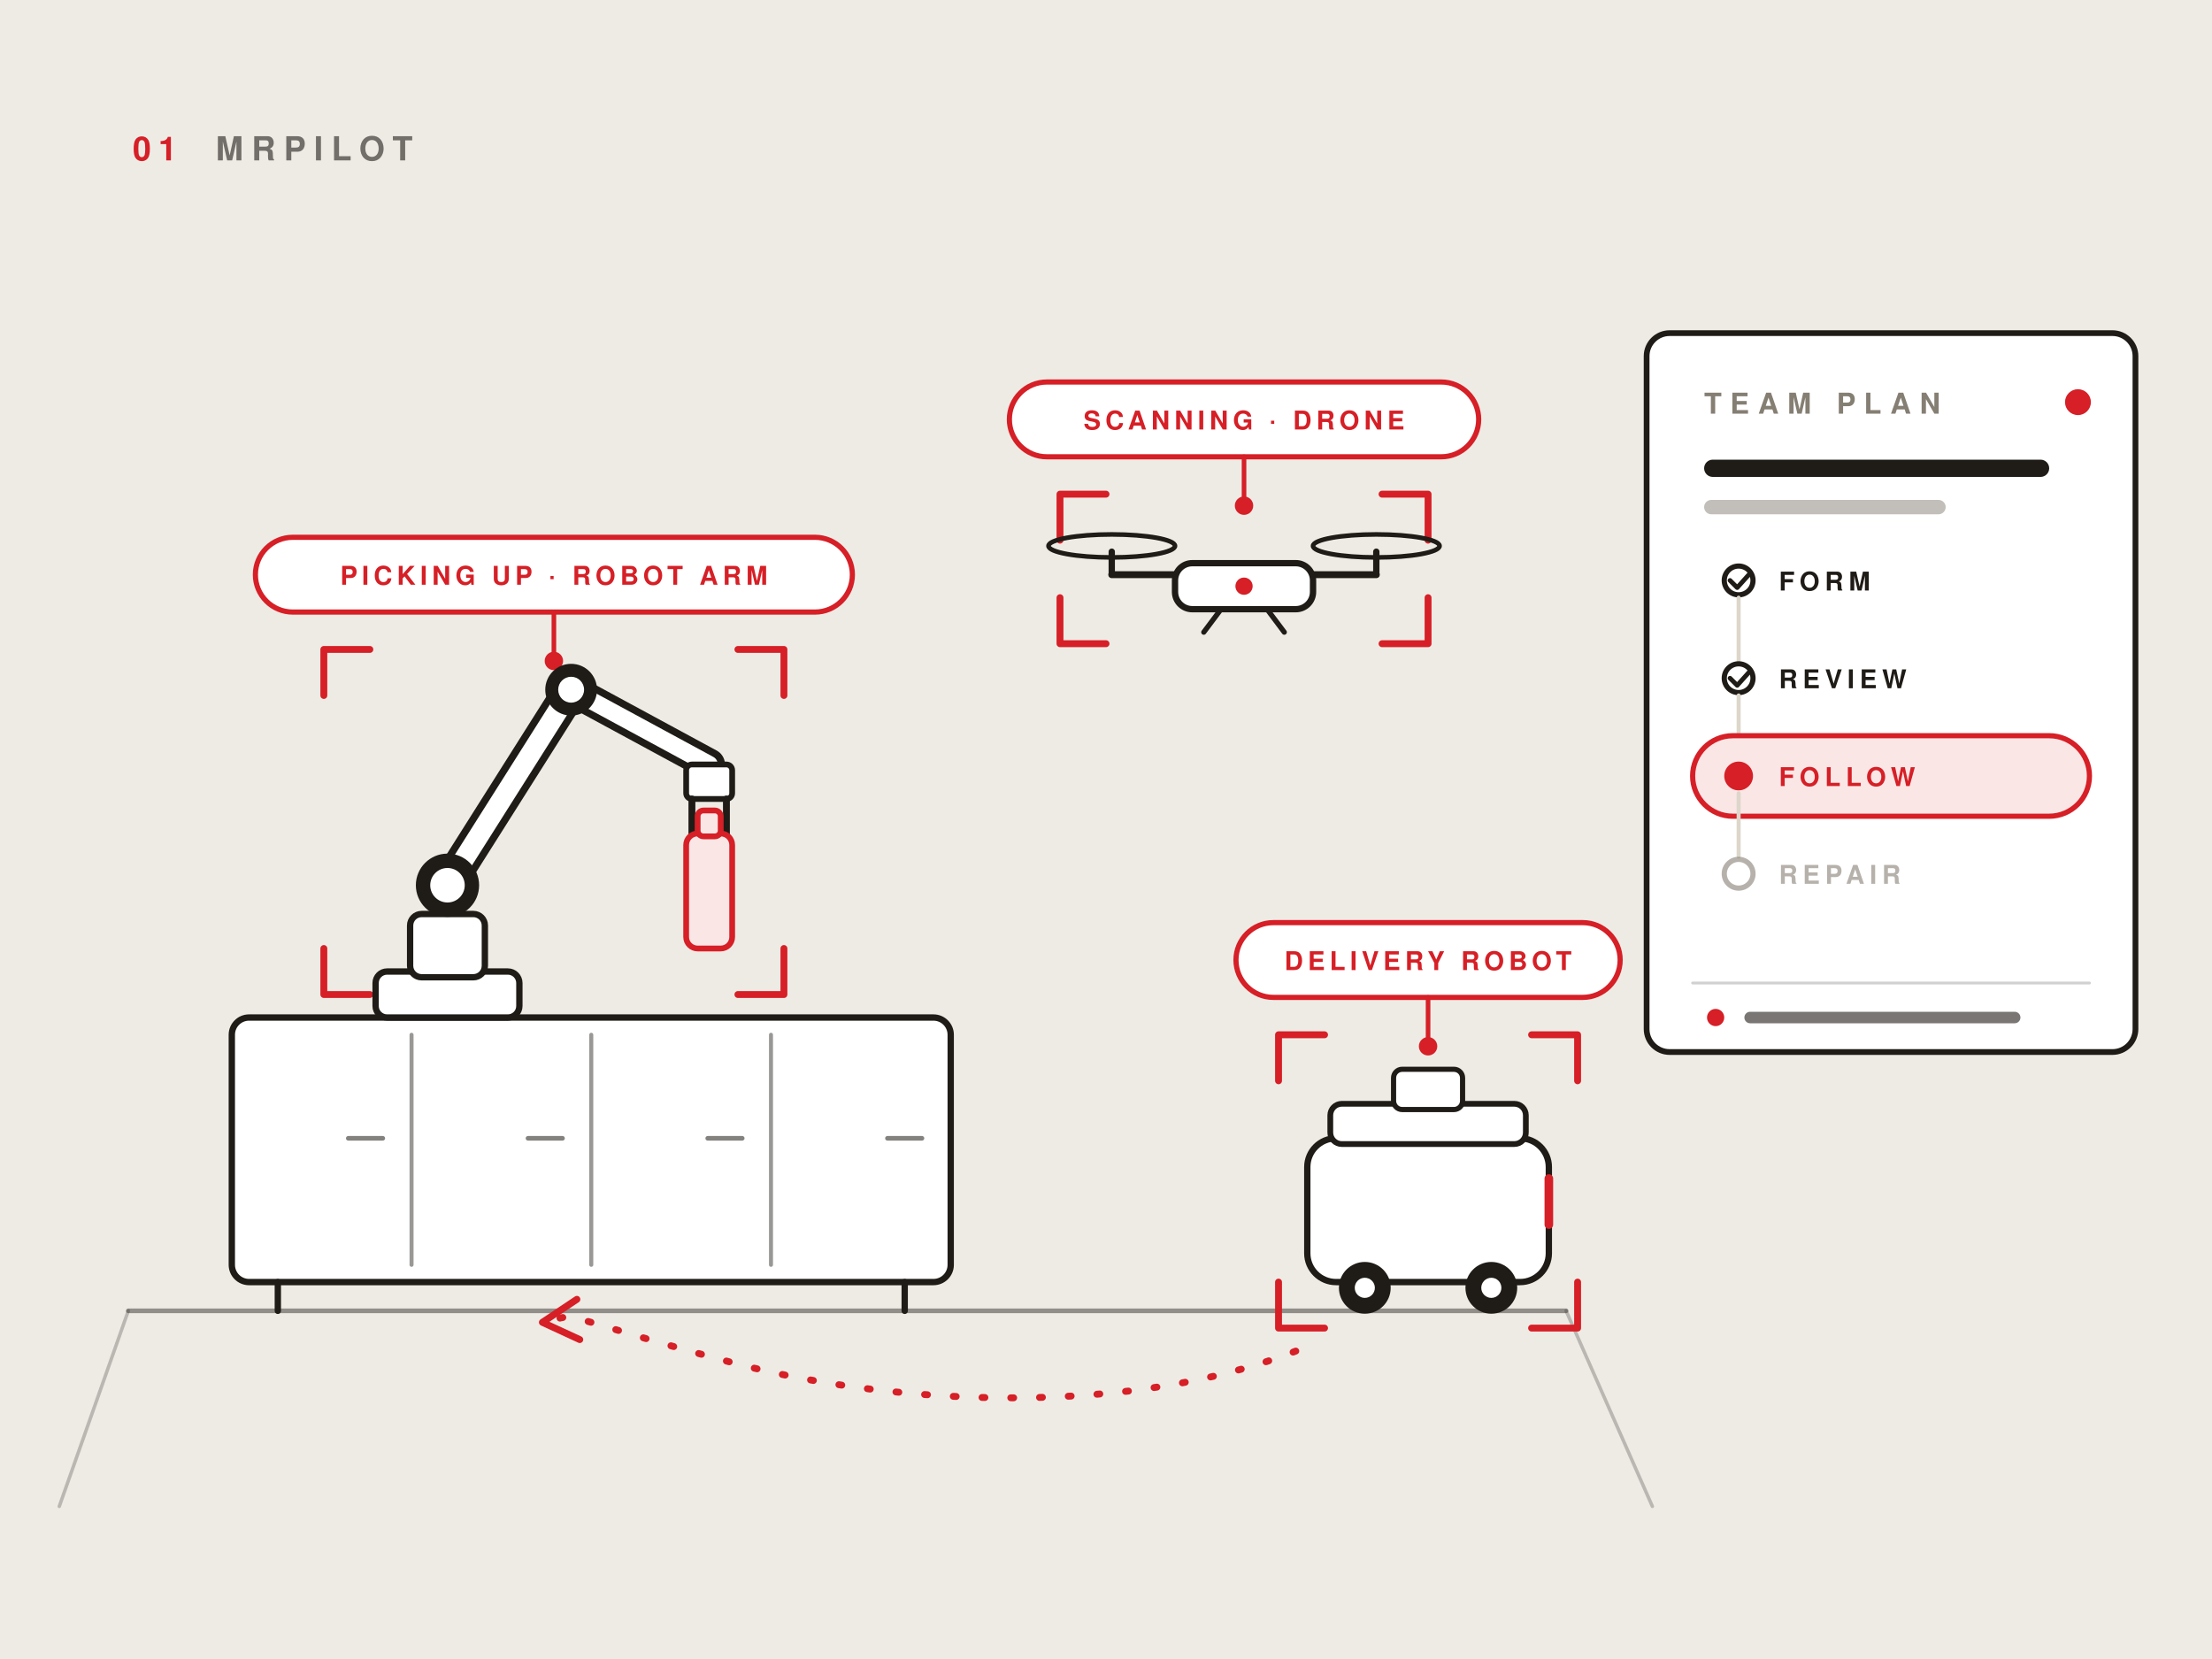
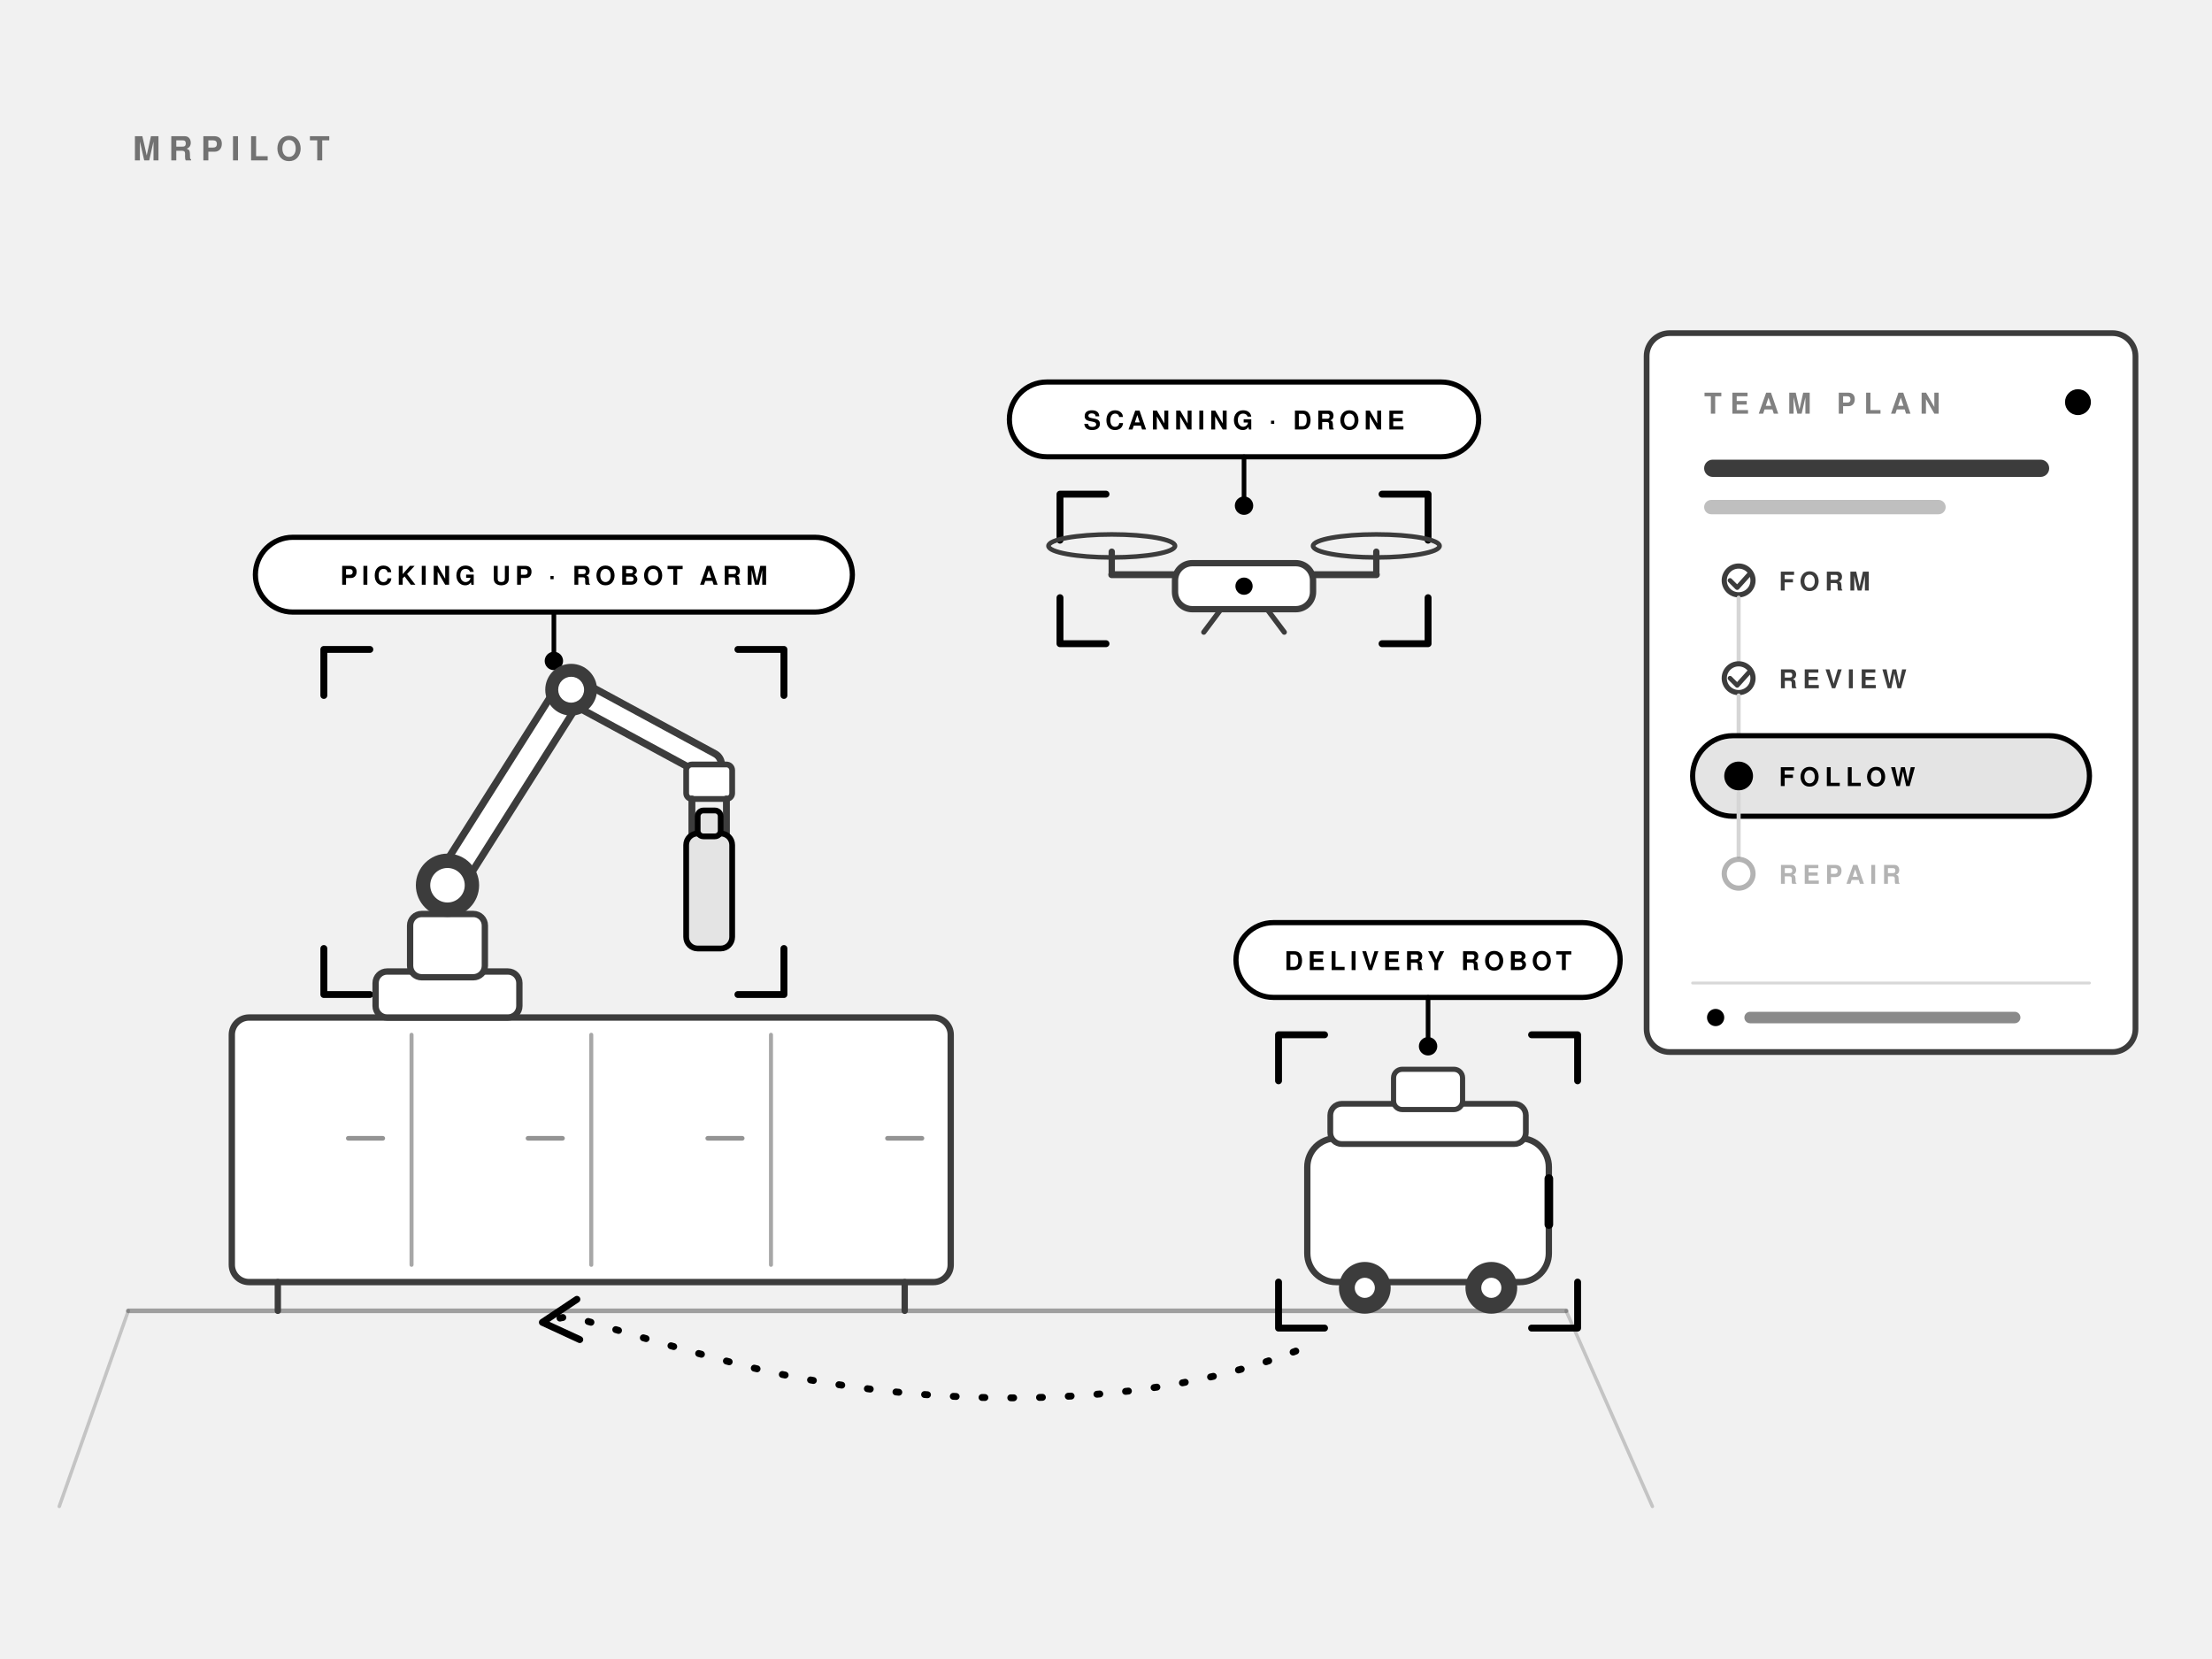
<svg xmlns="http://www.w3.org/2000/svg" viewBox="0 0 800 600" width="800" height="600" role="img">
-   <rect width="800" height="600" fill="#EEEBE5" />
+   <rect width="800" height="600" fill="#F1F1F1" />
  <g transform="translate(400 316) scale(1.04) translate(-400 -300)">
-     <path d="M60 452H560" stroke="#1F1B16" stroke-width="1.6" fill="none" stroke-linecap="round" stroke-linejoin="round" opacity="0.45" />
-     <path d="M60 452L36 520M560 452L590 520" stroke="#1F1B16" stroke-width="1.2" fill="none" stroke-linecap="round" stroke-linejoin="round" opacity="0.25" />
-     <rect x="96.0" y="350.0" width="250.0" height="92.0" rx="6" stroke="#1F1B16" stroke-width="2.2" fill="#FFFFFF" opacity="1" />
-     <path d="M158.5 356V436" stroke="#1F1B16" stroke-width="1.4" fill="none" stroke-linecap="round" stroke-linejoin="round" opacity="0.45" />
-     <path d="M221.0 356V436" stroke="#1F1B16" stroke-width="1.4" fill="none" stroke-linecap="round" stroke-linejoin="round" opacity="0.45" />
-     <path d="M283.5 356V436" stroke="#1F1B16" stroke-width="1.4" fill="none" stroke-linecap="round" stroke-linejoin="round" opacity="0.45" />
-     <path d="M148.5 392h-12" stroke="#1F1B16" stroke-width="1.6" fill="none" stroke-linecap="round" stroke-linejoin="round" opacity="0.55" />
-     <path d="M211.0 392h-12" stroke="#1F1B16" stroke-width="1.6" fill="none" stroke-linecap="round" stroke-linejoin="round" opacity="0.55" />
-     <path d="M273.5 392h-12" stroke="#1F1B16" stroke-width="1.6" fill="none" stroke-linecap="round" stroke-linejoin="round" opacity="0.55" />
-     <path d="M336.0 392h-12" stroke="#1F1B16" stroke-width="1.6" fill="none" stroke-linecap="round" stroke-linejoin="round" opacity="0.55" />
-     <path d="M112 442v10M330 442v10" stroke="#1F1B16" stroke-width="2.2" fill="none" stroke-linecap="round" stroke-linejoin="round" opacity="1" />
-     <path d="M128 238V222H144M272 222H288V238M288 326V342H272M144 342H128V326" stroke="#D61F26" stroke-width="2.4" fill="none" stroke-linecap="round" stroke-linejoin="round" opacity="1" />
-     <rect x="104.2" y="183.0" width="207.6" height="26.0" rx="13" stroke="#D61F26" stroke-width="1.8" fill="#FFFFFF" opacity="1" />
-     <text x="208" y="199.5" text-anchor="middle" font-family="Figtree, 'Segoe UI', Helvetica, Arial, sans-serif" font-size="9" font-weight="700" letter-spacing="1.6" fill="#D61F26" opacity="1">PICKING UP  ·  ROBOT ARM</text>
-     <path d="M208 209v14" stroke="#D61F26" stroke-width="1.6" fill="none" stroke-linecap="round" stroke-linejoin="round" opacity="1" />
-     <circle cx="208.0" cy="226.0" r="3.2" fill="#D61F26" opacity="1" />
-     <path d="M384 184V168H400M496 168H512V184M512 204V220H496M400 220H384V204" stroke="#D61F26" stroke-width="2.4" fill="none" stroke-linecap="round" stroke-linejoin="round" opacity="1" />
-     <rect x="366.4" y="129.0" width="163.2" height="26.0" rx="13" stroke="#D61F26" stroke-width="1.8" fill="#FFFFFF" opacity="1" />
-     <text x="448" y="145.5" text-anchor="middle" font-family="Figtree, 'Segoe UI', Helvetica, Arial, sans-serif" font-size="9" font-weight="700" letter-spacing="1.6" fill="#D61F26" opacity="1">SCANNING  ·  DRONE</text>
-     <path d="M448 155v14" stroke="#D61F26" stroke-width="1.6" fill="none" stroke-linecap="round" stroke-linejoin="round" opacity="1" />
-     <circle cx="448.0" cy="172.0" r="3.2" fill="#D61F26" opacity="1" />
-     <path d="M460 372V356H476M548 356H564V372M564 442V458H548M476 458H460V442" stroke="#D61F26" stroke-width="2.4" fill="none" stroke-linecap="round" stroke-linejoin="round" opacity="1" />
-     <rect x="445.2" y="317.0" width="133.6" height="26.0" rx="13" stroke="#D61F26" stroke-width="1.8" fill="#FFFFFF" opacity="1" />
-     <text x="512" y="333.5" text-anchor="middle" font-family="Figtree, 'Segoe UI', Helvetica, Arial, sans-serif" font-size="9" font-weight="700" letter-spacing="1.6" fill="#D61F26" opacity="1">DELIVERY ROBOT</text>
-     <path d="M512 343v14" stroke="#D61F26" stroke-width="1.6" fill="none" stroke-linecap="round" stroke-linejoin="round" opacity="1" />
-     <circle cx="512.0" cy="360.0" r="3.2" fill="#D61F26" opacity="1" />
-     <rect x="146.0" y="334.0" width="50.0" height="16.0" rx="4" stroke="#1F1B16" stroke-width="2.2" fill="#FFFFFF" opacity="1" />
-     <rect x="158.0" y="314.0" width="26.0" height="22.0" rx="4" stroke="#1F1B16" stroke-width="2.2" fill="#FFFFFF" opacity="1" />
-     <path d="M171 304L214 236" stroke="#1F1B16" stroke-width="12" fill="none" stroke-linecap="round" stroke-linejoin="round" opacity="1" />
+     <path d="M60 452H560" stroke="#3C3C3C" stroke-width="1.6" fill="none" stroke-linecap="round" stroke-linejoin="round" opacity="0.45" />
+     <path d="M60 452L36 520M560 452L590 520" stroke="#3C3C3C" stroke-width="1.2" fill="none" stroke-linecap="round" stroke-linejoin="round" opacity="0.25" />
+     <rect x="96.0" y="350.0" width="250.0" height="92.0" rx="6" stroke="#3C3C3C" stroke-width="2.2" fill="#FFFFFF" opacity="1" />
+     <path d="M158.5 356V436" stroke="#3C3C3C" stroke-width="1.4" fill="none" stroke-linecap="round" stroke-linejoin="round" opacity="0.45" />
+     <path d="M221.0 356V436" stroke="#3C3C3C" stroke-width="1.4" fill="none" stroke-linecap="round" stroke-linejoin="round" opacity="0.45" />
+     <path d="M283.5 356V436" stroke="#3C3C3C" stroke-width="1.4" fill="none" stroke-linecap="round" stroke-linejoin="round" opacity="0.45" />
+     <path d="M148.5 392h-12" stroke="#3C3C3C" stroke-width="1.6" fill="none" stroke-linecap="round" stroke-linejoin="round" opacity="0.55" />
+     <path d="M211.0 392h-12" stroke="#3C3C3C" stroke-width="1.6" fill="none" stroke-linecap="round" stroke-linejoin="round" opacity="0.55" />
+     <path d="M273.5 392h-12" stroke="#3C3C3C" stroke-width="1.6" fill="none" stroke-linecap="round" stroke-linejoin="round" opacity="0.55" />
+     <path d="M336.0 392h-12" stroke="#3C3C3C" stroke-width="1.6" fill="none" stroke-linecap="round" stroke-linejoin="round" opacity="0.55" />
+     <path d="M112 442v10M330 442v10" stroke="#3C3C3C" stroke-width="2.2" fill="none" stroke-linecap="round" stroke-linejoin="round" opacity="1" />
+     <path d="M128 238V222H144M272 222H288V238M288 326V342H272M144 342H128V326" stroke="#000000" stroke-width="2.4" fill="none" stroke-linecap="round" stroke-linejoin="round" opacity="1" />
+     <rect x="104.2" y="183.0" width="207.6" height="26.0" rx="13" stroke="#000000" stroke-width="1.8" fill="#FFFFFF" opacity="1" />
+     <text x="208" y="199.5" text-anchor="middle" font-family="Figtree, 'Segoe UI', Helvetica, Arial, sans-serif" font-size="9" font-weight="700" letter-spacing="1.6" fill="#000000" opacity="1">PICKING UP  ·  ROBOT ARM</text>
+     <path d="M208 209v14" stroke="#000000" stroke-width="1.6" fill="none" stroke-linecap="round" stroke-linejoin="round" opacity="1" />
+     <circle cx="208.0" cy="226.0" r="3.2" fill="#000000" opacity="1" />
+     <path d="M384 184V168H400M496 168H512V184M512 204V220H496M400 220H384V204" stroke="#000000" stroke-width="2.4" fill="none" stroke-linecap="round" stroke-linejoin="round" opacity="1" />
+     <rect x="366.4" y="129.0" width="163.2" height="26.0" rx="13" stroke="#000000" stroke-width="1.8" fill="#FFFFFF" opacity="1" />
+     <text x="448" y="145.5" text-anchor="middle" font-family="Figtree, 'Segoe UI', Helvetica, Arial, sans-serif" font-size="9" font-weight="700" letter-spacing="1.6" fill="#000000" opacity="1">SCANNING  ·  DRONE</text>
+     <path d="M448 155v14" stroke="#000000" stroke-width="1.6" fill="none" stroke-linecap="round" stroke-linejoin="round" opacity="1" />
+     <circle cx="448.0" cy="172.0" r="3.2" fill="#000000" opacity="1" />
+     <path d="M460 372V356H476M548 356H564V372M564 442V458H548M476 458H460V442" stroke="#000000" stroke-width="2.4" fill="none" stroke-linecap="round" stroke-linejoin="round" opacity="1" />
+     <rect x="445.2" y="317.0" width="133.6" height="26.0" rx="13" stroke="#000000" stroke-width="1.8" fill="#FFFFFF" opacity="1" />
+     <text x="512" y="333.5" text-anchor="middle" font-family="Figtree, 'Segoe UI', Helvetica, Arial, sans-serif" font-size="9" font-weight="700" letter-spacing="1.6" fill="#000000" opacity="1">DELIVERY ROBOT</text>
+     <path d="M512 343v14" stroke="#000000" stroke-width="1.6" fill="none" stroke-linecap="round" stroke-linejoin="round" opacity="1" />
+     <circle cx="512.0" cy="360.0" r="3.2" fill="#000000" opacity="1" />
+     <rect x="146.0" y="334.0" width="50.0" height="16.0" rx="4" stroke="#3C3C3C" stroke-width="2.2" fill="#FFFFFF" opacity="1" />
+     <rect x="158.0" y="314.0" width="26.0" height="22.0" rx="4" stroke="#3C3C3C" stroke-width="2.2" fill="#FFFFFF" opacity="1" />
+     <path d="M171 304L214 236" stroke="#3C3C3C" stroke-width="12" fill="none" stroke-linecap="round" stroke-linejoin="round" opacity="1" />
    <path d="M171 304L214 236" stroke="#FFFFFF" stroke-width="7" fill="none" stroke-linecap="round" stroke-linejoin="round" opacity="1" />
-     <path d="M214 236L262 262" stroke="#1F1B16" stroke-width="11" fill="none" stroke-linecap="round" stroke-linejoin="round" opacity="1" />
+     <path d="M214 236L262 262" stroke="#3C3C3C" stroke-width="11" fill="none" stroke-linecap="round" stroke-linejoin="round" opacity="1" />
    <path d="M214 236L262 262" stroke="#FFFFFF" stroke-width="6" fill="none" stroke-linecap="round" stroke-linejoin="round" opacity="1" />
-     <circle cx="171.0" cy="304.0" r="11" fill="#1F1B16" opacity="1" />
+     <circle cx="171.0" cy="304.0" r="11" fill="#3C3C3C" opacity="1" />
    <circle cx="171.0" cy="304.0" r="6" fill="#FFFFFF" opacity="1" />
-     <circle cx="214.0" cy="236.0" r="9" fill="#1F1B16" opacity="1" />
+     <circle cx="214.0" cy="236.0" r="9" fill="#3C3C3C" opacity="1" />
    <circle cx="214.0" cy="236.0" r="4.5" fill="#FFFFFF" opacity="1" />
-     <rect x="254.0" y="262.0" width="16.0" height="12.0" rx="2" stroke="#1F1B16" stroke-width="2" fill="#FFFFFF" opacity="1" />
-     <path d="M256 274v12M268 274v12" stroke="#1F1B16" stroke-width="2.4" fill="none" stroke-linecap="round" stroke-linejoin="round" opacity="1" />
-     <rect x="254.0" y="286.0" width="16.0" height="40.0" rx="4" stroke="#D61F26" stroke-width="2" fill="#FBE6E6" opacity="1" />
-     <rect x="258.0" y="278.0" width="8.0" height="9.0" rx="2" stroke="#D61F26" stroke-width="2" fill="#FBE6E6" opacity="1" />
-     <rect x="424.0" y="192.0" width="48.0" height="16.0" rx="6" stroke="#1F1B16" stroke-width="2.2" fill="#FFFFFF" opacity="1" />
-     <path d="M424 196H402M472 196H494" stroke="#1F1B16" stroke-width="2.4" fill="none" stroke-linecap="round" stroke-linejoin="round" opacity="1" />
-     <path d="M402 196v-8M494 196v-8" stroke="#1F1B16" stroke-width="2.2" fill="none" stroke-linecap="round" stroke-linejoin="round" opacity="1" />
-     <ellipse cx="402" cy="186" rx="22" ry="4" stroke="#1F1B16" stroke-width="1.6" fill="none" opacity="1" />
-     <ellipse cx="494" cy="186" rx="22" ry="4" stroke="#1F1B16" stroke-width="1.6" fill="none" opacity="1" />
-     <circle cx="448.0" cy="200.0" r="3" fill="#D61F26" opacity="1" />
-     <path d="M440 208l-6 8M456 208l6 8" stroke="#1F1B16" stroke-width="1.8" fill="none" stroke-linecap="round" stroke-linejoin="round" opacity="1" />
-     <rect x="470.0" y="392.0" width="84.0" height="50.0" rx="10" stroke="#1F1B16" stroke-width="2.2" fill="#FFFFFF" opacity="1" />
-     <rect x="478.0" y="380.0" width="68.0" height="14.0" rx="4" stroke="#1F1B16" stroke-width="2" fill="#FFFFFF" opacity="1" />
-     <rect x="500.0" y="368.0" width="24.0" height="14.0" rx="3" stroke="#1F1B16" stroke-width="1.8" fill="#FFFFFF" opacity="1" />
-     <circle cx="490.0" cy="444.0" r="9" fill="#1F1B16" opacity="1" />
-     <circle cx="534.0" cy="444.0" r="9" fill="#1F1B16" opacity="1" />
+     <rect x="254.0" y="262.0" width="16.0" height="12.0" rx="2" stroke="#3C3C3C" stroke-width="2" fill="#FFFFFF" opacity="1" />
+     <path d="M256 274v12M268 274v12" stroke="#3C3C3C" stroke-width="2.4" fill="none" stroke-linecap="round" stroke-linejoin="round" opacity="1" />
+     <rect x="254.0" y="286.0" width="16.0" height="40.0" rx="4" stroke="#000000" stroke-width="2" fill="#E4E4E4" opacity="1" />
+     <rect x="258.0" y="278.0" width="8.0" height="9.0" rx="2" stroke="#000000" stroke-width="2" fill="#E4E4E4" opacity="1" />
+     <rect x="424.0" y="192.0" width="48.0" height="16.0" rx="6" stroke="#3C3C3C" stroke-width="2.2" fill="#FFFFFF" opacity="1" />
+     <path d="M424 196H402M472 196H494" stroke="#3C3C3C" stroke-width="2.4" fill="none" stroke-linecap="round" stroke-linejoin="round" opacity="1" />
+     <path d="M402 196v-8M494 196v-8" stroke="#3C3C3C" stroke-width="2.2" fill="none" stroke-linecap="round" stroke-linejoin="round" opacity="1" />
+     <ellipse cx="402" cy="186" rx="22" ry="4" stroke="#3C3C3C" stroke-width="1.6" fill="none" opacity="1" />
+     <ellipse cx="494" cy="186" rx="22" ry="4" stroke="#3C3C3C" stroke-width="1.6" fill="none" opacity="1" />
+     <circle cx="448.0" cy="200.0" r="3" fill="#000000" opacity="1" />
+     <path d="M440 208l-6 8M456 208l6 8" stroke="#3C3C3C" stroke-width="1.8" fill="none" stroke-linecap="round" stroke-linejoin="round" opacity="1" />
+     <rect x="470.0" y="392.0" width="84.0" height="50.0" rx="10" stroke="#3C3C3C" stroke-width="2.2" fill="#FFFFFF" opacity="1" />
+     <rect x="478.0" y="380.0" width="68.0" height="14.0" rx="4" stroke="#3C3C3C" stroke-width="2" fill="#FFFFFF" opacity="1" />
+     <rect x="500.0" y="368.0" width="24.0" height="14.0" rx="3" stroke="#3C3C3C" stroke-width="1.8" fill="#FFFFFF" opacity="1" />
+     <circle cx="490.0" cy="444.0" r="9" fill="#3C3C3C" opacity="1" />
+     <circle cx="534.0" cy="444.0" r="9" fill="#3C3C3C" opacity="1" />
    <circle cx="490.0" cy="444.0" r="3.5" fill="#FFFFFF" opacity="1" />
    <circle cx="534.0" cy="444.0" r="3.5" fill="#FFFFFF" opacity="1" />
-     <path d="M554 406v16" stroke="#D61F26" stroke-width="3" fill="none" stroke-linecap="round" stroke-linejoin="round" opacity="1" />
-     <path d="M466 466C410 488 330 486 270 470S216 452 206 456" stroke="#D61F26" stroke-width="2.4" fill="none" stroke-linecap="round" stroke-linejoin="round" opacity="1" stroke-dasharray="1 9" />
-     <path d="M216 448l-12 8 13 6" stroke="#D61F26" stroke-width="2.4" fill="none" stroke-linecap="round" stroke-linejoin="round" opacity="1" />
-     <rect x="588.0" y="112.0" width="170.0" height="250.0" rx="8" stroke="#1F1B16" stroke-width="2" fill="#FFFFFF" opacity="1" />
-     <text x="608" y="140" text-anchor="start" font-family="Figtree, 'Segoe UI', Helvetica, Arial, sans-serif" font-size="10" font-weight="700" letter-spacing="3" fill="#857E73" opacity="1">TEAM PLAN</text>
-     <circle cx="738.0" cy="136.0" r="4.5" fill="#D61F26" opacity="1" />
-     <rect x="608.0" y="156.0" width="120.0" height="6" rx="3.0" fill="#1F1B16" opacity="1" />
-     <rect x="608.0" y="170.0" width="84.0" height="5" rx="2.5" fill="#857E73" opacity="0.5" />
-     <circle cx="620.0" cy="198.0" r="5" stroke="#1F1B16" stroke-width="1.8" fill="none" opacity="1" />
-     <path d="M617 198l2.5 2.5 4.5-5" stroke="#1F1B16" stroke-width="1.6" fill="none" stroke-linecap="round" stroke-linejoin="round" opacity="1" />
-     <text x="634" y="201.5" text-anchor="start" font-family="Figtree, 'Segoe UI', Helvetica, Arial, sans-serif" font-size="9" font-weight="700" letter-spacing="1.8" fill="#1F1B16" opacity="1">FORM</text>
-     <path d="M620 204v22" stroke="#DDD6CA" stroke-width="1.4" fill="none" stroke-linecap="round" stroke-linejoin="round" opacity="1" />
-     <circle cx="620.0" cy="232.0" r="5" stroke="#1F1B16" stroke-width="1.8" fill="none" opacity="1" />
-     <path d="M617 232l2.5 2.5 4.5-5" stroke="#1F1B16" stroke-width="1.6" fill="none" stroke-linecap="round" stroke-linejoin="round" opacity="1" />
-     <text x="634" y="235.5" text-anchor="start" font-family="Figtree, 'Segoe UI', Helvetica, Arial, sans-serif" font-size="9" font-weight="700" letter-spacing="1.8" fill="#1F1B16" opacity="1">REVIEW</text>
-     <path d="M620 238v22" stroke="#DDD6CA" stroke-width="1.4" fill="none" stroke-linecap="round" stroke-linejoin="round" opacity="1" />
-     <rect x="604.0" y="252.0" width="138.0" height="28.0" rx="14" stroke="#D61F26" stroke-width="1.8" fill="#FBE6E6" opacity="1" />
-     <circle cx="620.0" cy="266.0" r="5" fill="#D61F26" opacity="1" />
-     <text x="634" y="269.5" text-anchor="start" font-family="Figtree, 'Segoe UI', Helvetica, Arial, sans-serif" font-size="9" font-weight="700" letter-spacing="1.8" fill="#D61F26" opacity="1">FOLLOW</text>
-     <path d="M620 272v22" stroke="#DDD6CA" stroke-width="1.4" fill="none" stroke-linecap="round" stroke-linejoin="round" opacity="1" />
-     <circle cx="620.0" cy="300.0" r="5" stroke="#857E73" stroke-width="1.8" fill="none" opacity="0.6" />
-     <text x="634" y="303.5" text-anchor="start" font-family="Figtree, 'Segoe UI', Helvetica, Arial, sans-serif" font-size="9" font-weight="700" letter-spacing="1.8" fill="#857E73" opacity="0.6">REPAIR</text>
-     <path d="M604 338H742" stroke="#1F1B16" stroke-width="1" fill="none" stroke-linecap="round" stroke-linejoin="round" opacity="0.2" />
-     <circle cx="612.0" cy="350.0" r="3" fill="#D61F26" opacity="1" />
-     <rect x="622.0" y="348.0" width="96.0" height="4" rx="2.0" fill="#1F1B16" opacity="0.6" />
+     <path d="M554 406v16" stroke="#000000" stroke-width="3" fill="none" stroke-linecap="round" stroke-linejoin="round" opacity="1" />
+     <path d="M466 466C410 488 330 486 270 470S216 452 206 456" stroke="#000000" stroke-width="2.4" fill="none" stroke-linecap="round" stroke-linejoin="round" opacity="1" stroke-dasharray="1 9" />
+     <path d="M216 448l-12 8 13 6" stroke="#000000" stroke-width="2.4" fill="none" stroke-linecap="round" stroke-linejoin="round" opacity="1" />
+     <rect x="588.0" y="112.0" width="170.0" height="250.0" rx="8" stroke="#3C3C3C" stroke-width="2" fill="#FFFFFF" opacity="1" />
+     <text x="608" y="140" text-anchor="start" font-family="Figtree, 'Segoe UI', Helvetica, Arial, sans-serif" font-size="10" font-weight="700" letter-spacing="3" fill="#808080" opacity="1">TEAM PLAN</text>
+     <circle cx="738.0" cy="136.0" r="4.5" fill="#000000" opacity="1" />
+     <rect x="608.0" y="156.0" width="120.0" height="6" rx="3.0" fill="#3C3C3C" opacity="1" />
+     <rect x="608.0" y="170.0" width="84.0" height="5" rx="2.5" fill="#808080" opacity="0.5" />
+     <circle cx="620.0" cy="198.0" r="5" stroke="#3C3C3C" stroke-width="1.8" fill="none" opacity="1" />
+     <path d="M617 198l2.5 2.5 4.5-5" stroke="#3C3C3C" stroke-width="1.6" fill="none" stroke-linecap="round" stroke-linejoin="round" opacity="1" />
+     <text x="634" y="201.5" text-anchor="start" font-family="Figtree, 'Segoe UI', Helvetica, Arial, sans-serif" font-size="9" font-weight="700" letter-spacing="1.8" fill="#3C3C3C" opacity="1">FORM</text>
+     <path d="M620 204v22" stroke="#D6D6D6" stroke-width="1.4" fill="none" stroke-linecap="round" stroke-linejoin="round" opacity="1" />
+     <circle cx="620.0" cy="232.0" r="5" stroke="#3C3C3C" stroke-width="1.8" fill="none" opacity="1" />
+     <path d="M617 232l2.5 2.5 4.5-5" stroke="#3C3C3C" stroke-width="1.6" fill="none" stroke-linecap="round" stroke-linejoin="round" opacity="1" />
+     <text x="634" y="235.5" text-anchor="start" font-family="Figtree, 'Segoe UI', Helvetica, Arial, sans-serif" font-size="9" font-weight="700" letter-spacing="1.8" fill="#3C3C3C" opacity="1">REVIEW</text>
+     <path d="M620 238v22" stroke="#D6D6D6" stroke-width="1.4" fill="none" stroke-linecap="round" stroke-linejoin="round" opacity="1" />
+     <rect x="604.0" y="252.0" width="138.0" height="28.0" rx="14" stroke="#000000" stroke-width="1.8" fill="#E4E4E4" opacity="1" />
+     <circle cx="620.0" cy="266.0" r="5" fill="#000000" opacity="1" />
+     <text x="634" y="269.5" text-anchor="start" font-family="Figtree, 'Segoe UI', Helvetica, Arial, sans-serif" font-size="9" font-weight="700" letter-spacing="1.8" fill="#000000" opacity="1">FOLLOW</text>
+     <path d="M620 272v22" stroke="#D6D6D6" stroke-width="1.4" fill="none" stroke-linecap="round" stroke-linejoin="round" opacity="1" />
+     <circle cx="620.0" cy="300.0" r="5" stroke="#808080" stroke-width="1.8" fill="none" opacity="0.6" />
+     <text x="634" y="303.5" text-anchor="start" font-family="Figtree, 'Segoe UI', Helvetica, Arial, sans-serif" font-size="9" font-weight="700" letter-spacing="1.8" fill="#808080" opacity="0.6">REPAIR</text>
+     <path d="M604 338H742" stroke="#3C3C3C" stroke-width="1" fill="none" stroke-linecap="round" stroke-linejoin="round" opacity="0.2" />
+     <circle cx="612.0" cy="350.0" r="3" fill="#000000" opacity="1" />
+     <rect x="622.0" y="348.0" width="96.0" height="4" rx="2.0" fill="#3C3C3C" opacity="0.6" />
  </g>
-   <text x="48" y="58" text-anchor="start" font-family="Figtree, 'Segoe UI', Helvetica, Arial, sans-serif" font-size="12" font-weight="700" letter-spacing="2.6" fill="#D61F26" opacity="1">01</text>
-   <text x="78" y="58" text-anchor="start" font-family="Figtree, 'Segoe UI', Helvetica, Arial, sans-serif" font-size="12" font-weight="600" letter-spacing="3" fill="#1F1B16" opacity="0.6">MRPILOT</text>
+   <text x="48" y="58" text-anchor="start" font-family="Figtree, 'Segoe UI', Helvetica, Arial, sans-serif" font-size="12" font-weight="600" letter-spacing="3" fill="#3C3C3C" opacity="0.7">MRPILOT</text>
</svg>
